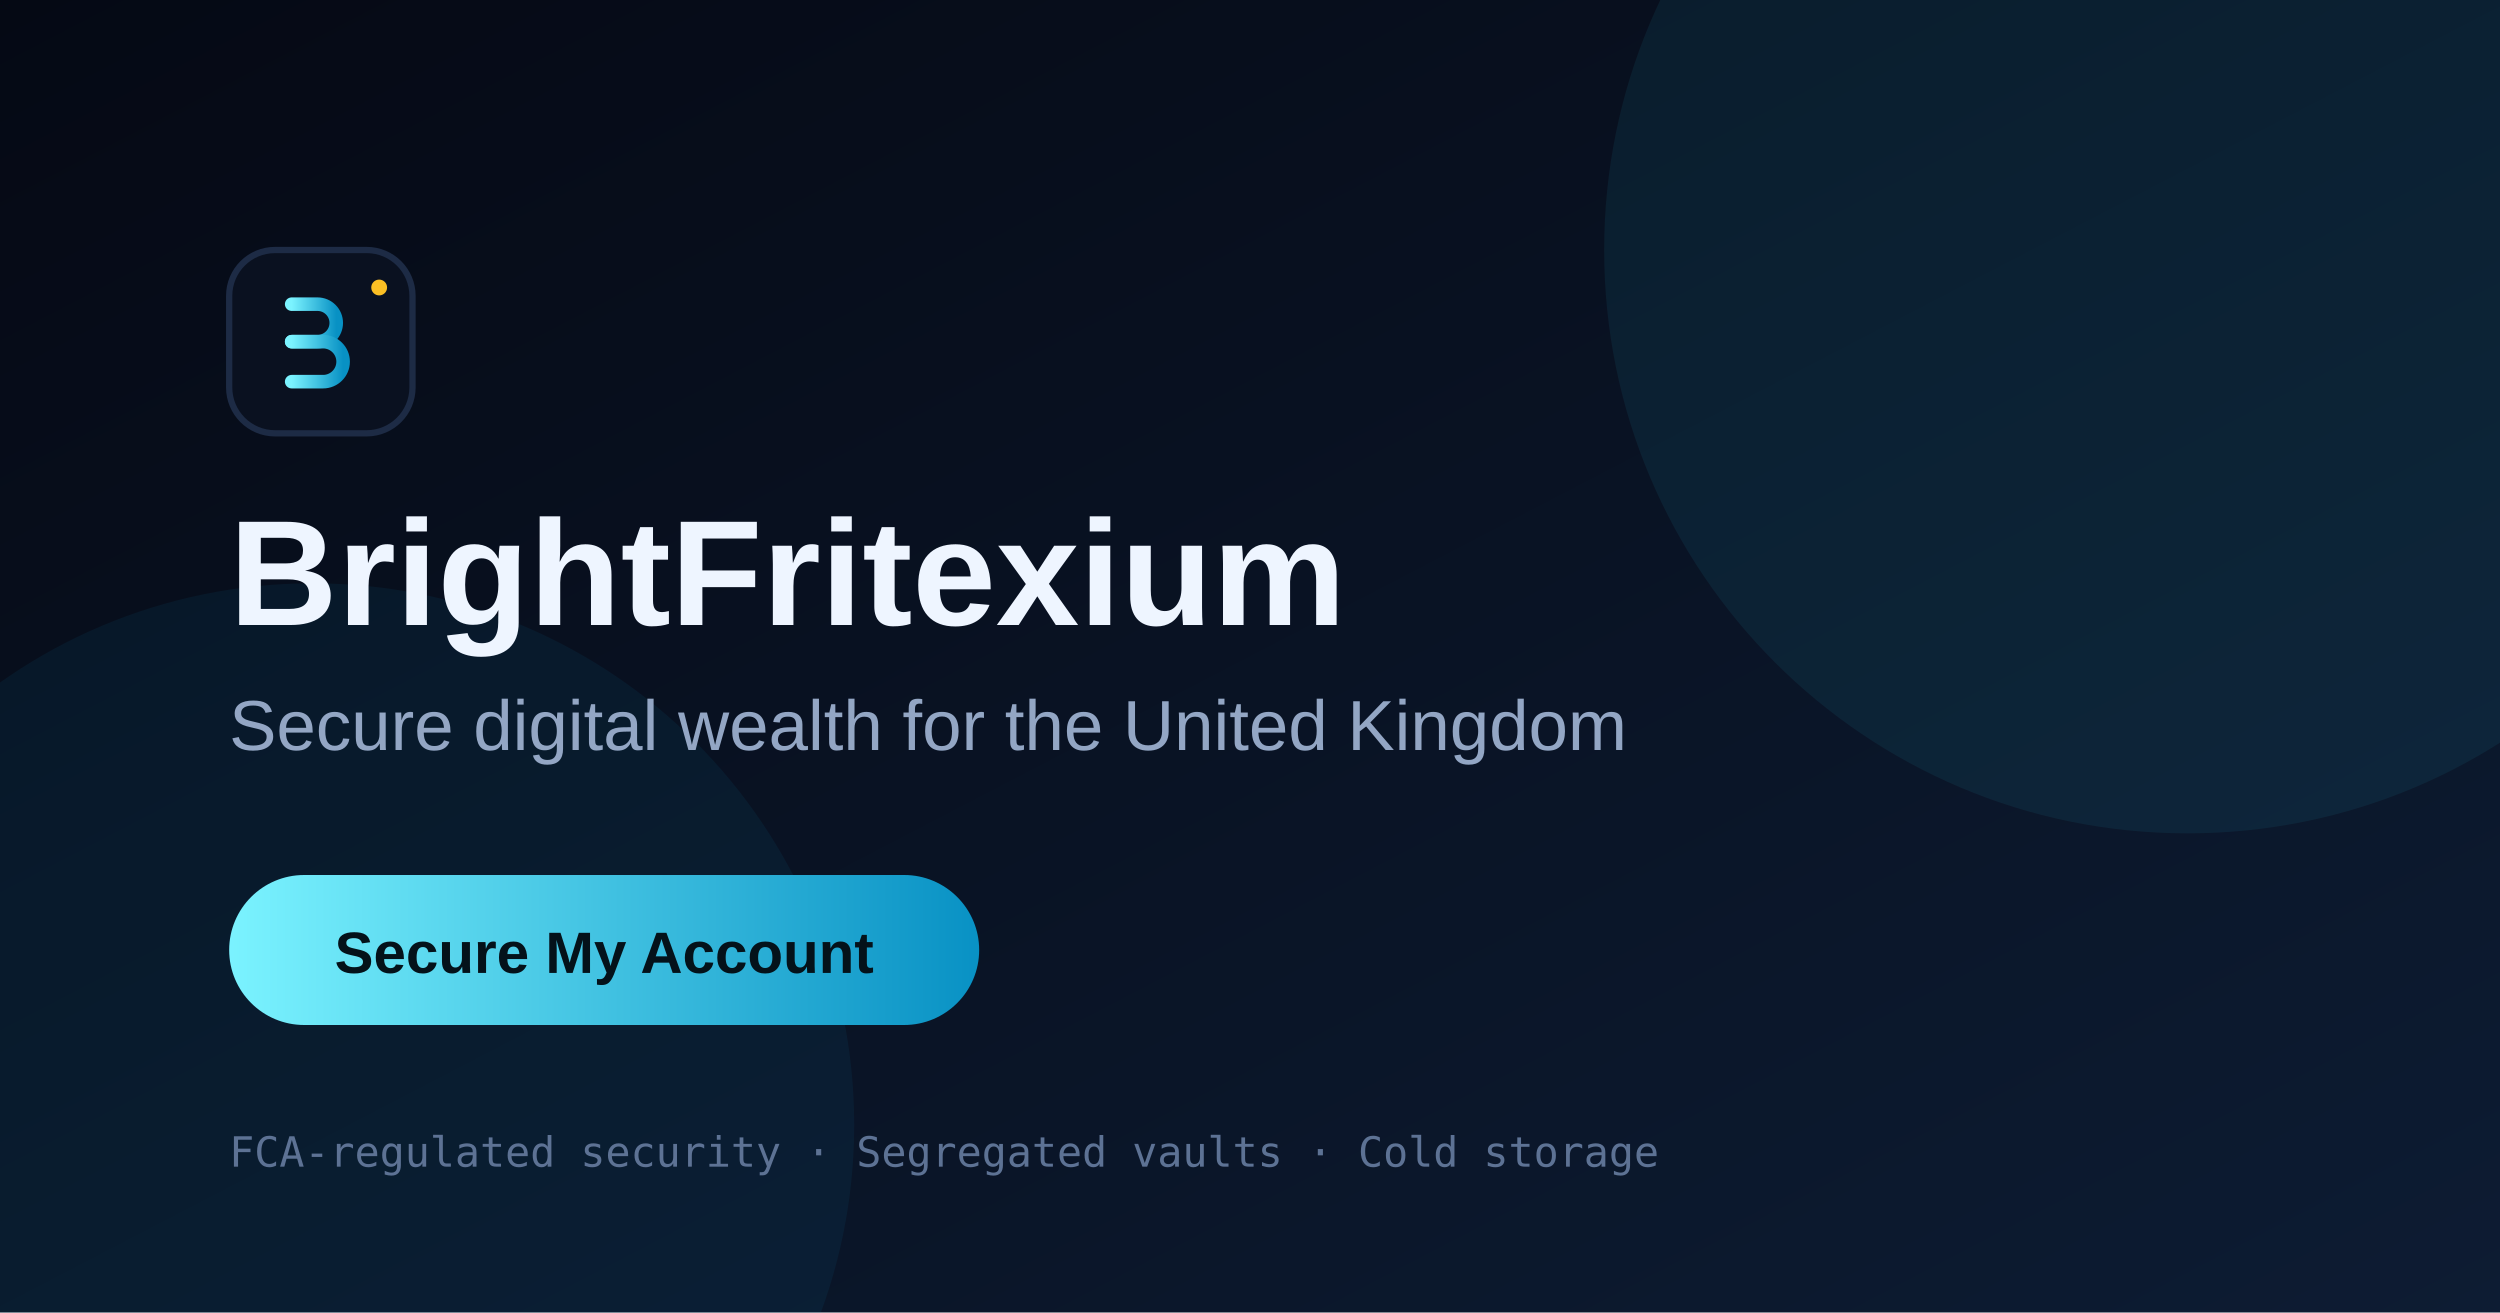
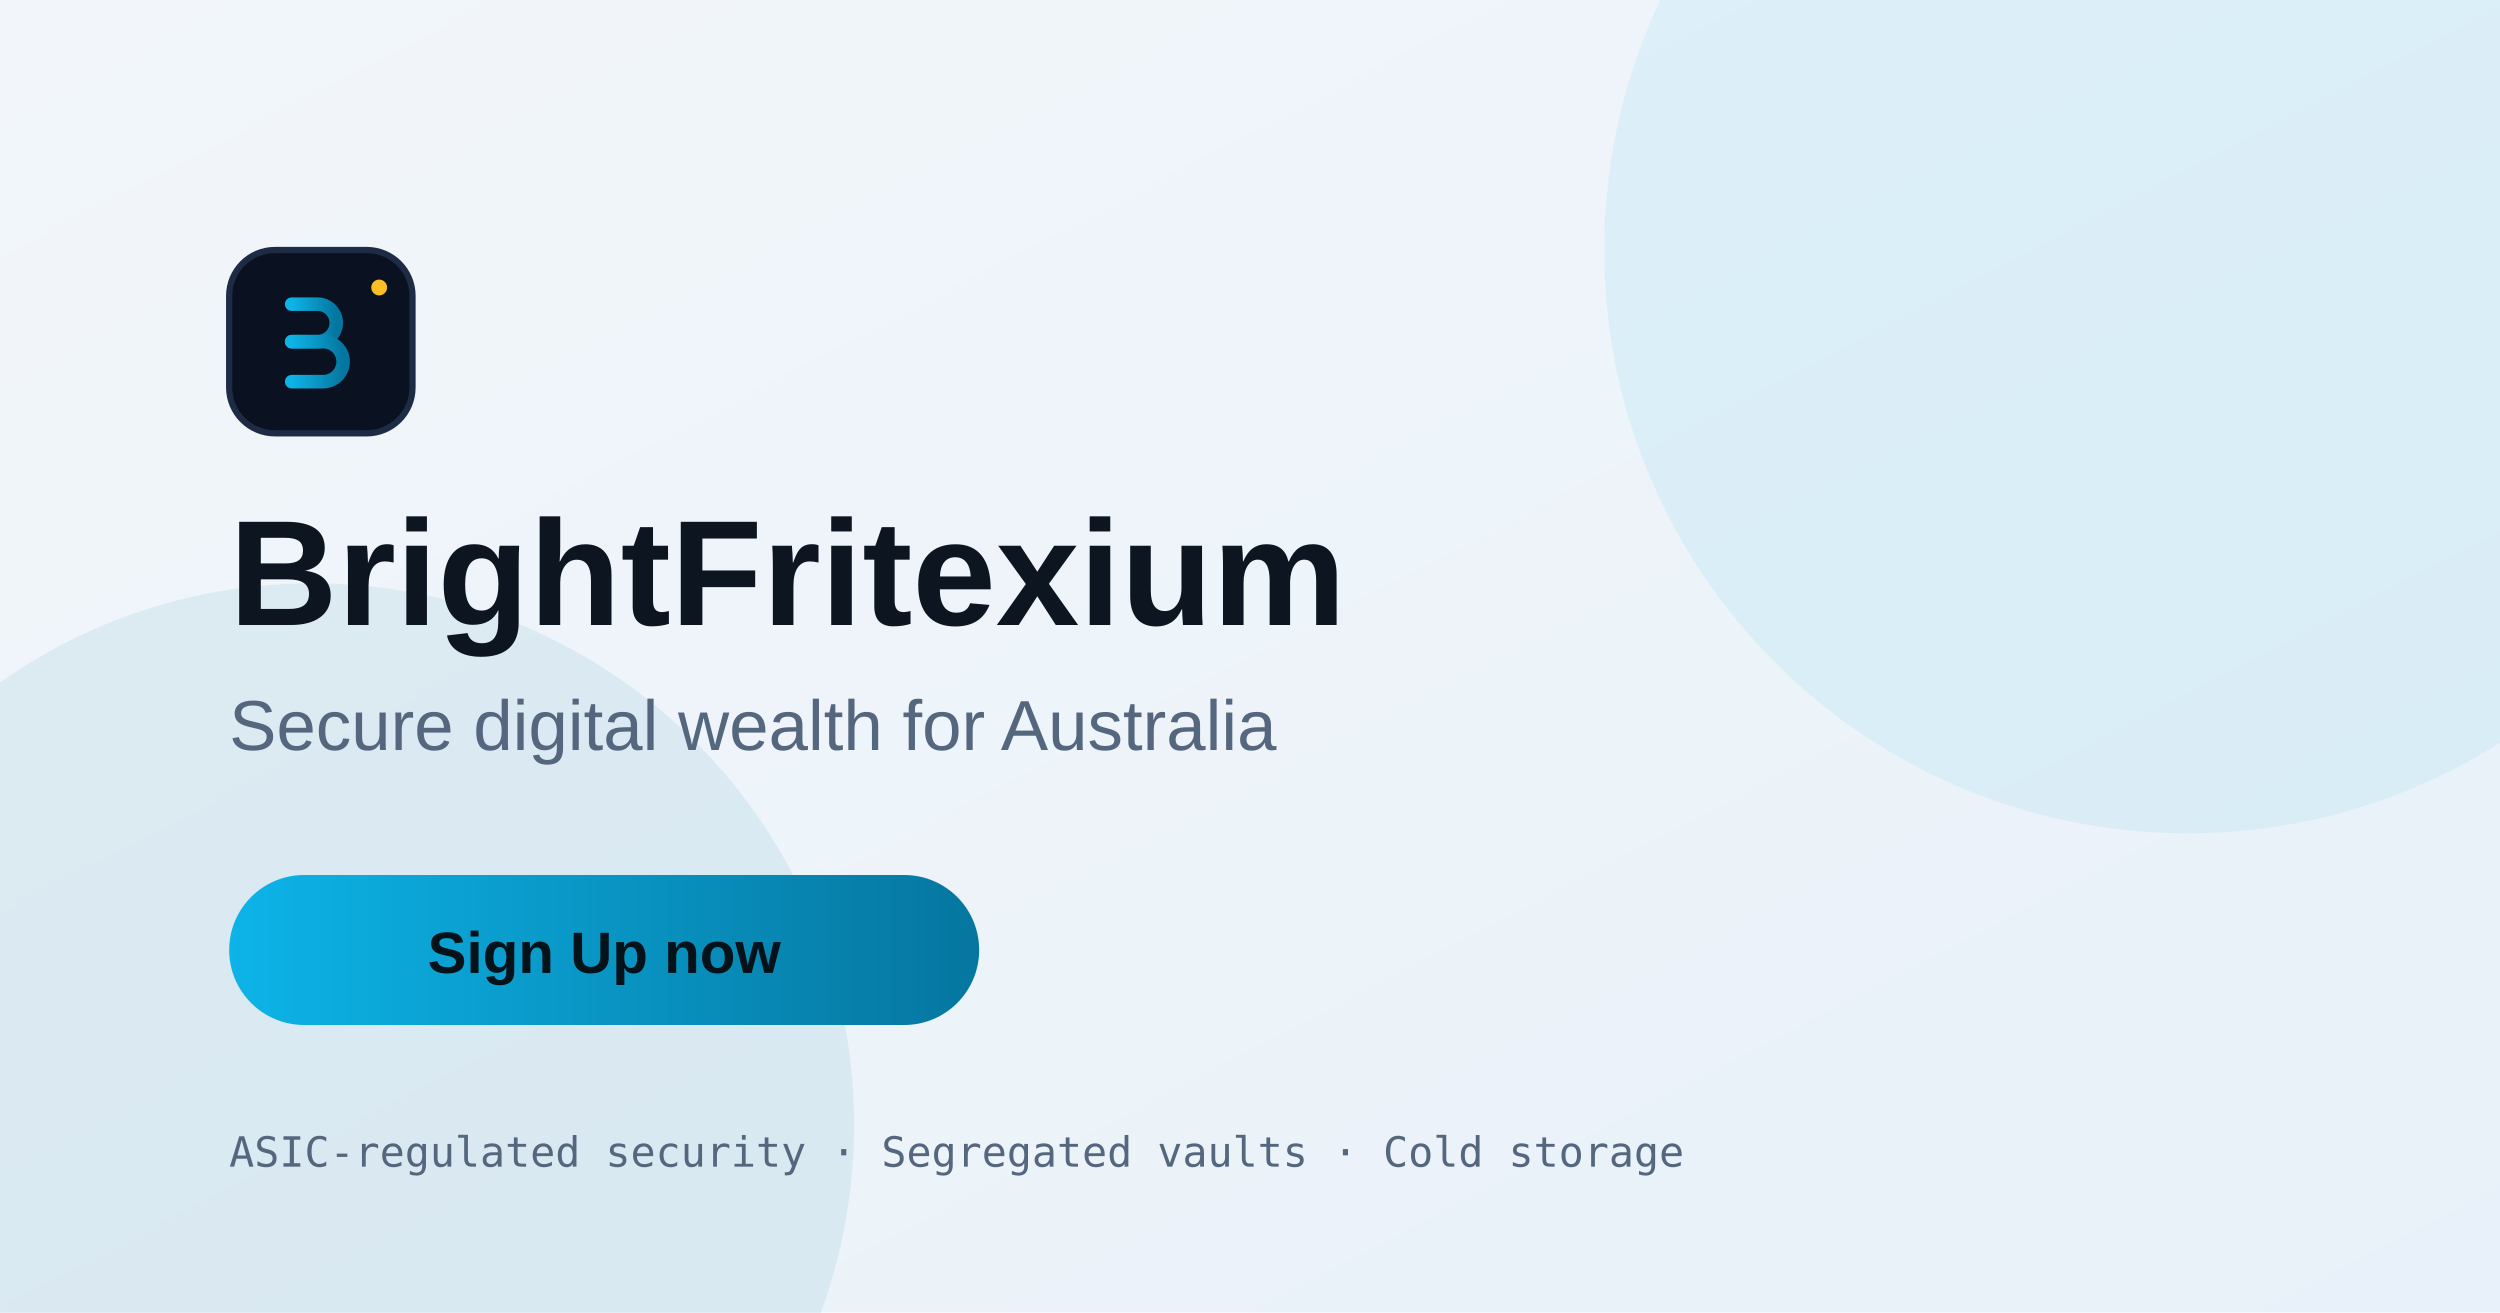
<svg xmlns="http://www.w3.org/2000/svg" width="1200" height="630" viewBox="0 0 1200 630">
  <defs>
    <linearGradient id="bg" x1="0" y1="0" x2="1" y2="1">
-       <stop offset="0" stop-color="#050914" />
-       <stop offset="1" stop-color="#0d1c33" />
+       <stop offset="0" stop-color="#f2f6fa" />
+       <stop offset="1" stop-color="#e8f1f9" />
    </linearGradient>
    <linearGradient id="brand" x1="0" y1="0" x2="1" y2="0">
-       <stop offset="0" stop-color="#7bf3ff" />
-       <stop offset="1" stop-color="#0891c4" />
+       <stop offset="0" stop-color="#0db4e8" />
+       <stop offset="1" stop-color="#05769f" />
    </linearGradient>
  </defs>
  <rect width="1200" height="630" fill="url(#bg)" />
-   <circle cx="1050" cy="120" r="280" fill="#2ee6ff" opacity="0.07" />
-   <circle cx="150" cy="540" r="260" fill="#0891c4" opacity="0.08" />
+   <circle cx="1050" cy="120" r="280" fill="#0db4e8" opacity="0.08" />
+   <circle cx="150" cy="540" r="260" fill="#05769f" opacity="0.08" />
  <g transform="translate(110 120)">
    <rect width="88" height="88" rx="22" fill="#0a1120" stroke="#1d2b45" stroke-width="3" />
    <path d="M30 26v37" fill="none" stroke="url(#brand)" stroke-width="6.5" stroke-linecap="round" />
    <path d="M30 26h12.4a9 9 0 0 1 0 18H30" fill="none" stroke="url(#brand)" stroke-width="6.5" stroke-linecap="round" />
    <path d="M30 44h15.1a9.6 9.6 0 0 1 0 19.2H30" fill="none" stroke="url(#brand)" stroke-width="6.5" stroke-linecap="round" />
    <circle cx="72" cy="18" r="3.8" fill="#fbbf24" />
  </g>
-   <text x="110" y="300" font-family="Sora, Arial, sans-serif" font-size="72" font-weight="800" fill="#eef5ff">BrightFritexium</text>
-   <text x="110" y="360" font-family="'IBM Plex Sans', Arial, sans-serif" font-size="34" fill="#93a6c4">Secure digital wealth for the United Kingdom</text>
+   <text x="110" y="300" font-family="Sora, Arial, sans-serif" font-size="72" font-weight="800" fill="#0d1520">BrightFritexium</text>
+   <text x="110" y="360" font-family="'IBM Plex Sans', Arial, sans-serif" font-size="34" fill="#55677e">Secure digital wealth for Australia</text>
  <rect x="110" y="420" width="360" height="72" rx="36" fill="url(#brand)" />
-   <text x="290" y="467" font-family="Sora, Arial, sans-serif" font-size="28" font-weight="700" fill="#04121a" text-anchor="middle">Secure My Account</text>
-   <text x="110" y="560" font-family="'IBM Plex Mono', monospace" font-size="20" fill="#5d7294">FCA-regulated security · Segregated vaults · Cold storage</text>
+   <text x="290" y="467" font-family="Sora, Arial, sans-serif" font-size="28" font-weight="700" fill="#04121a" text-anchor="middle">Sign Up now</text>
+   <text x="110" y="560" font-family="'IBM Plex Mono', monospace" font-size="20" fill="#55677e">ASIC-regulated security · Segregated vaults · Cold storage</text>
</svg>
